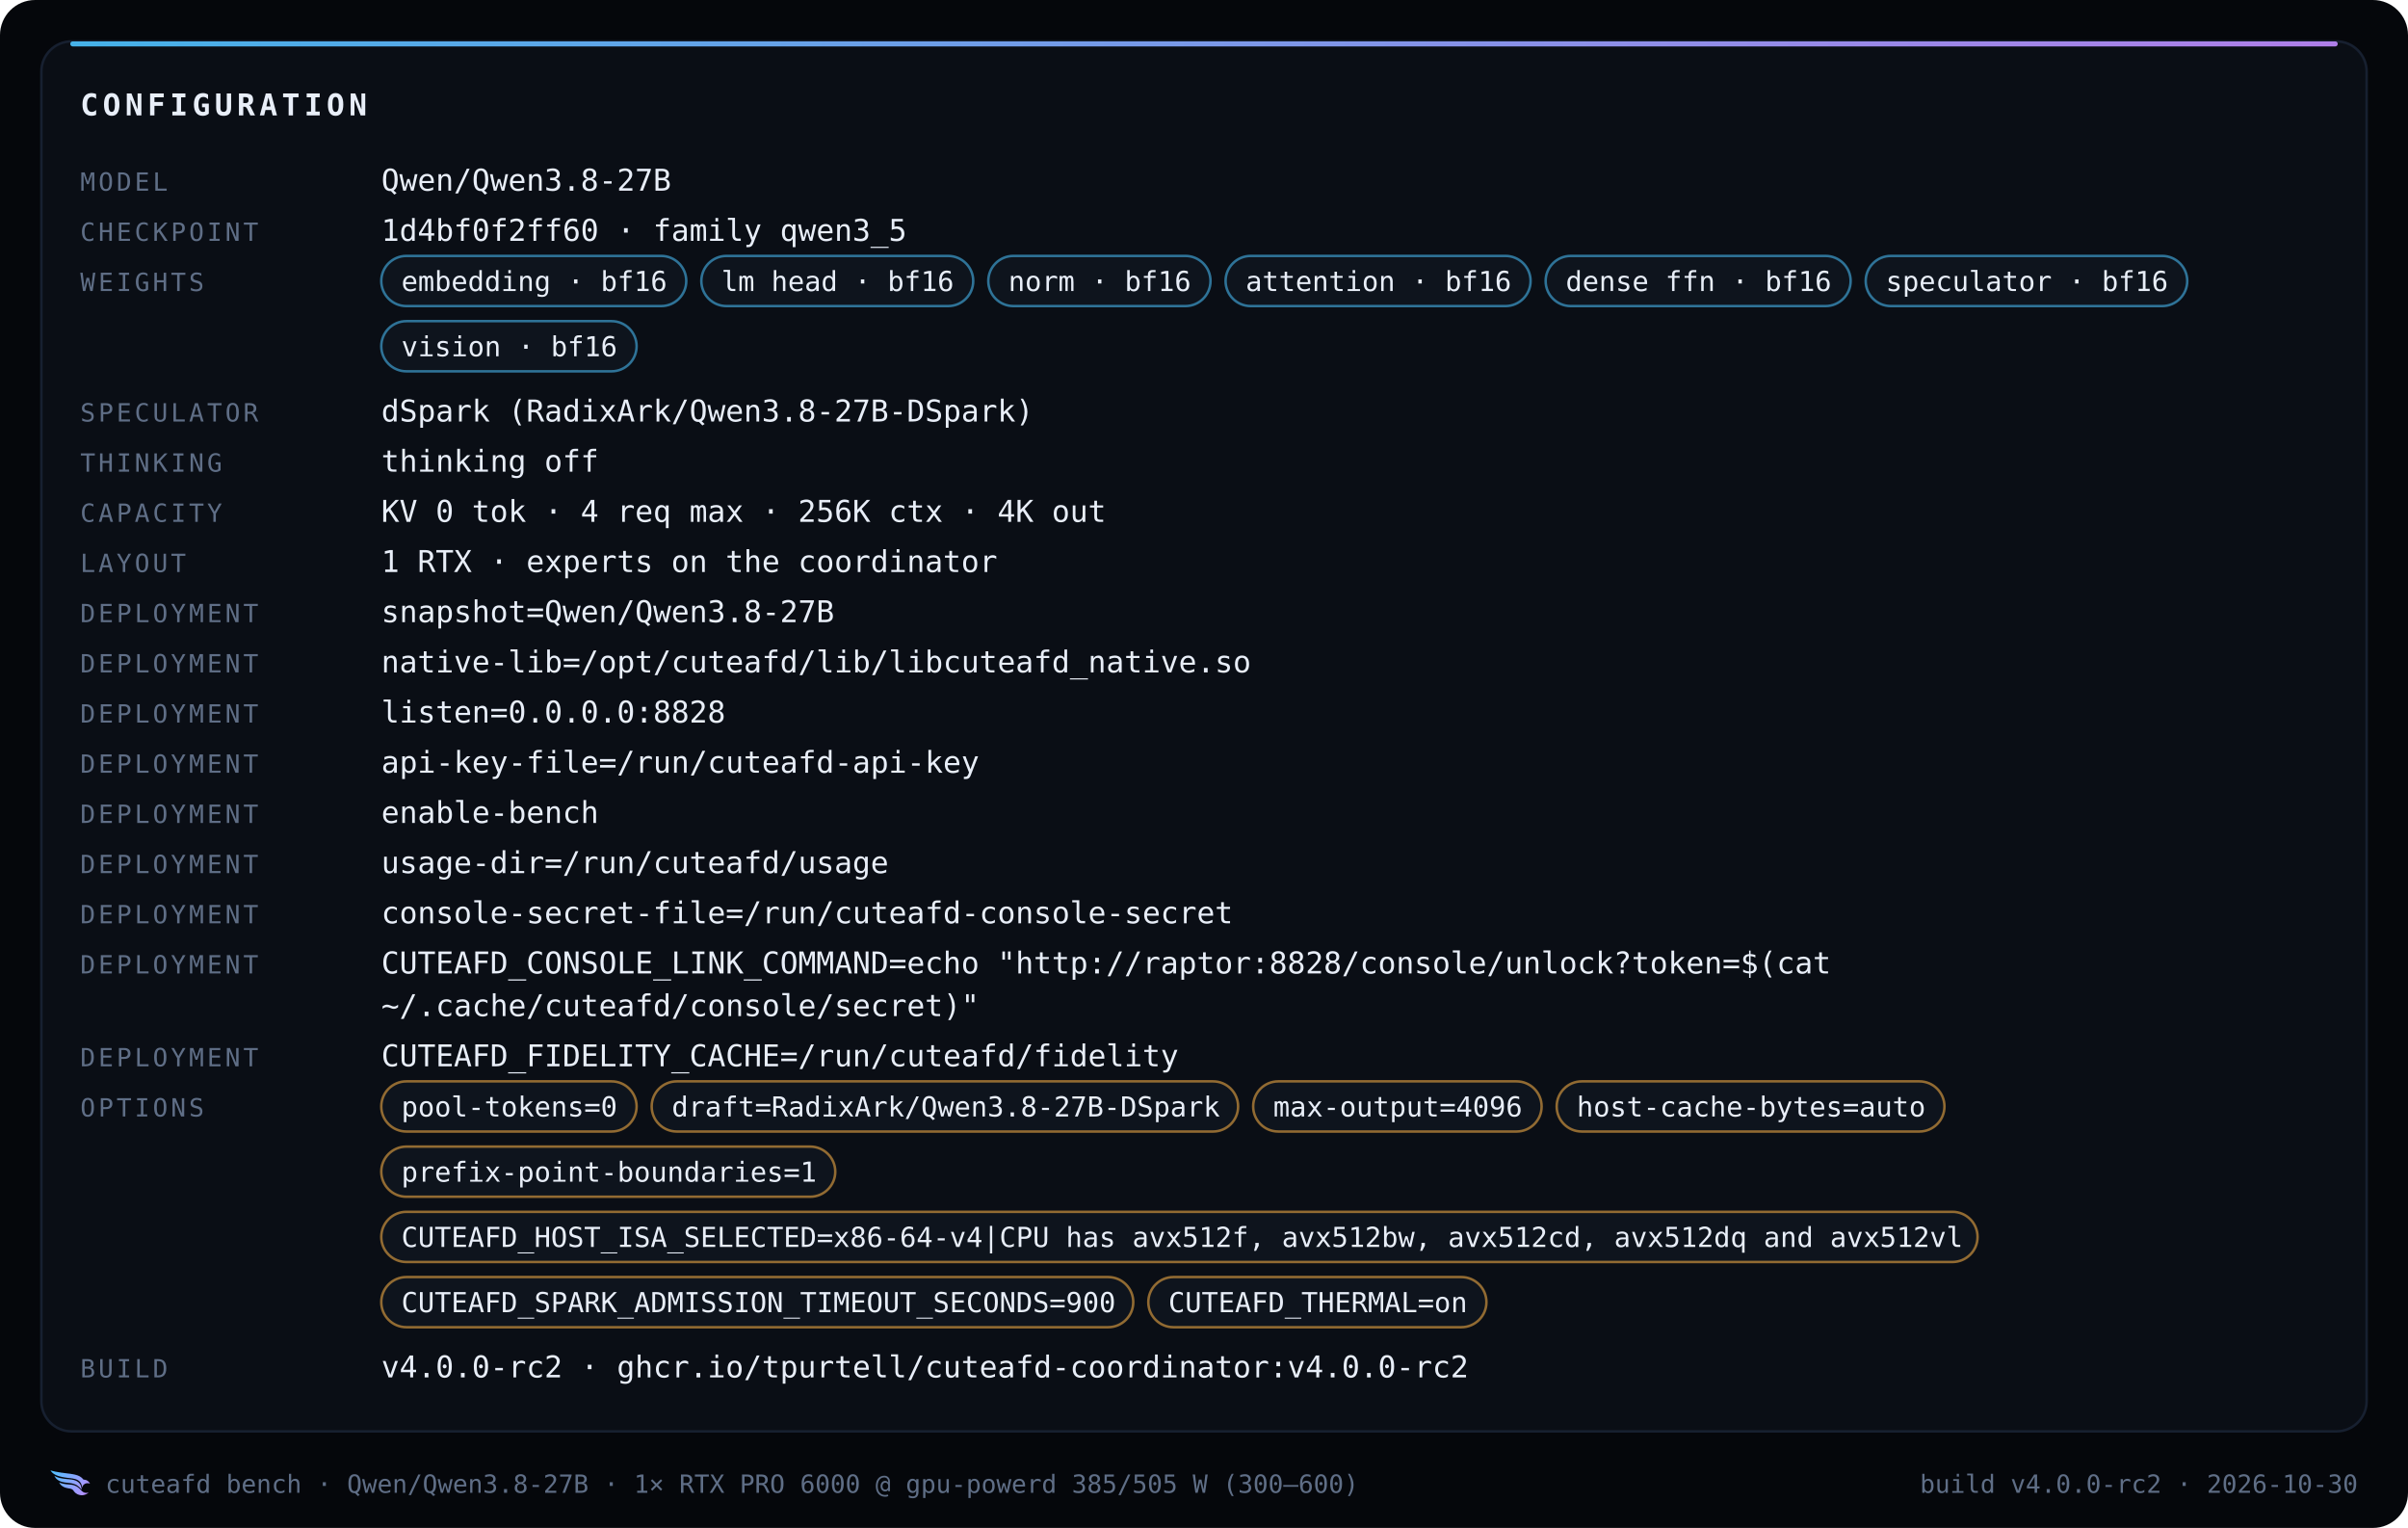
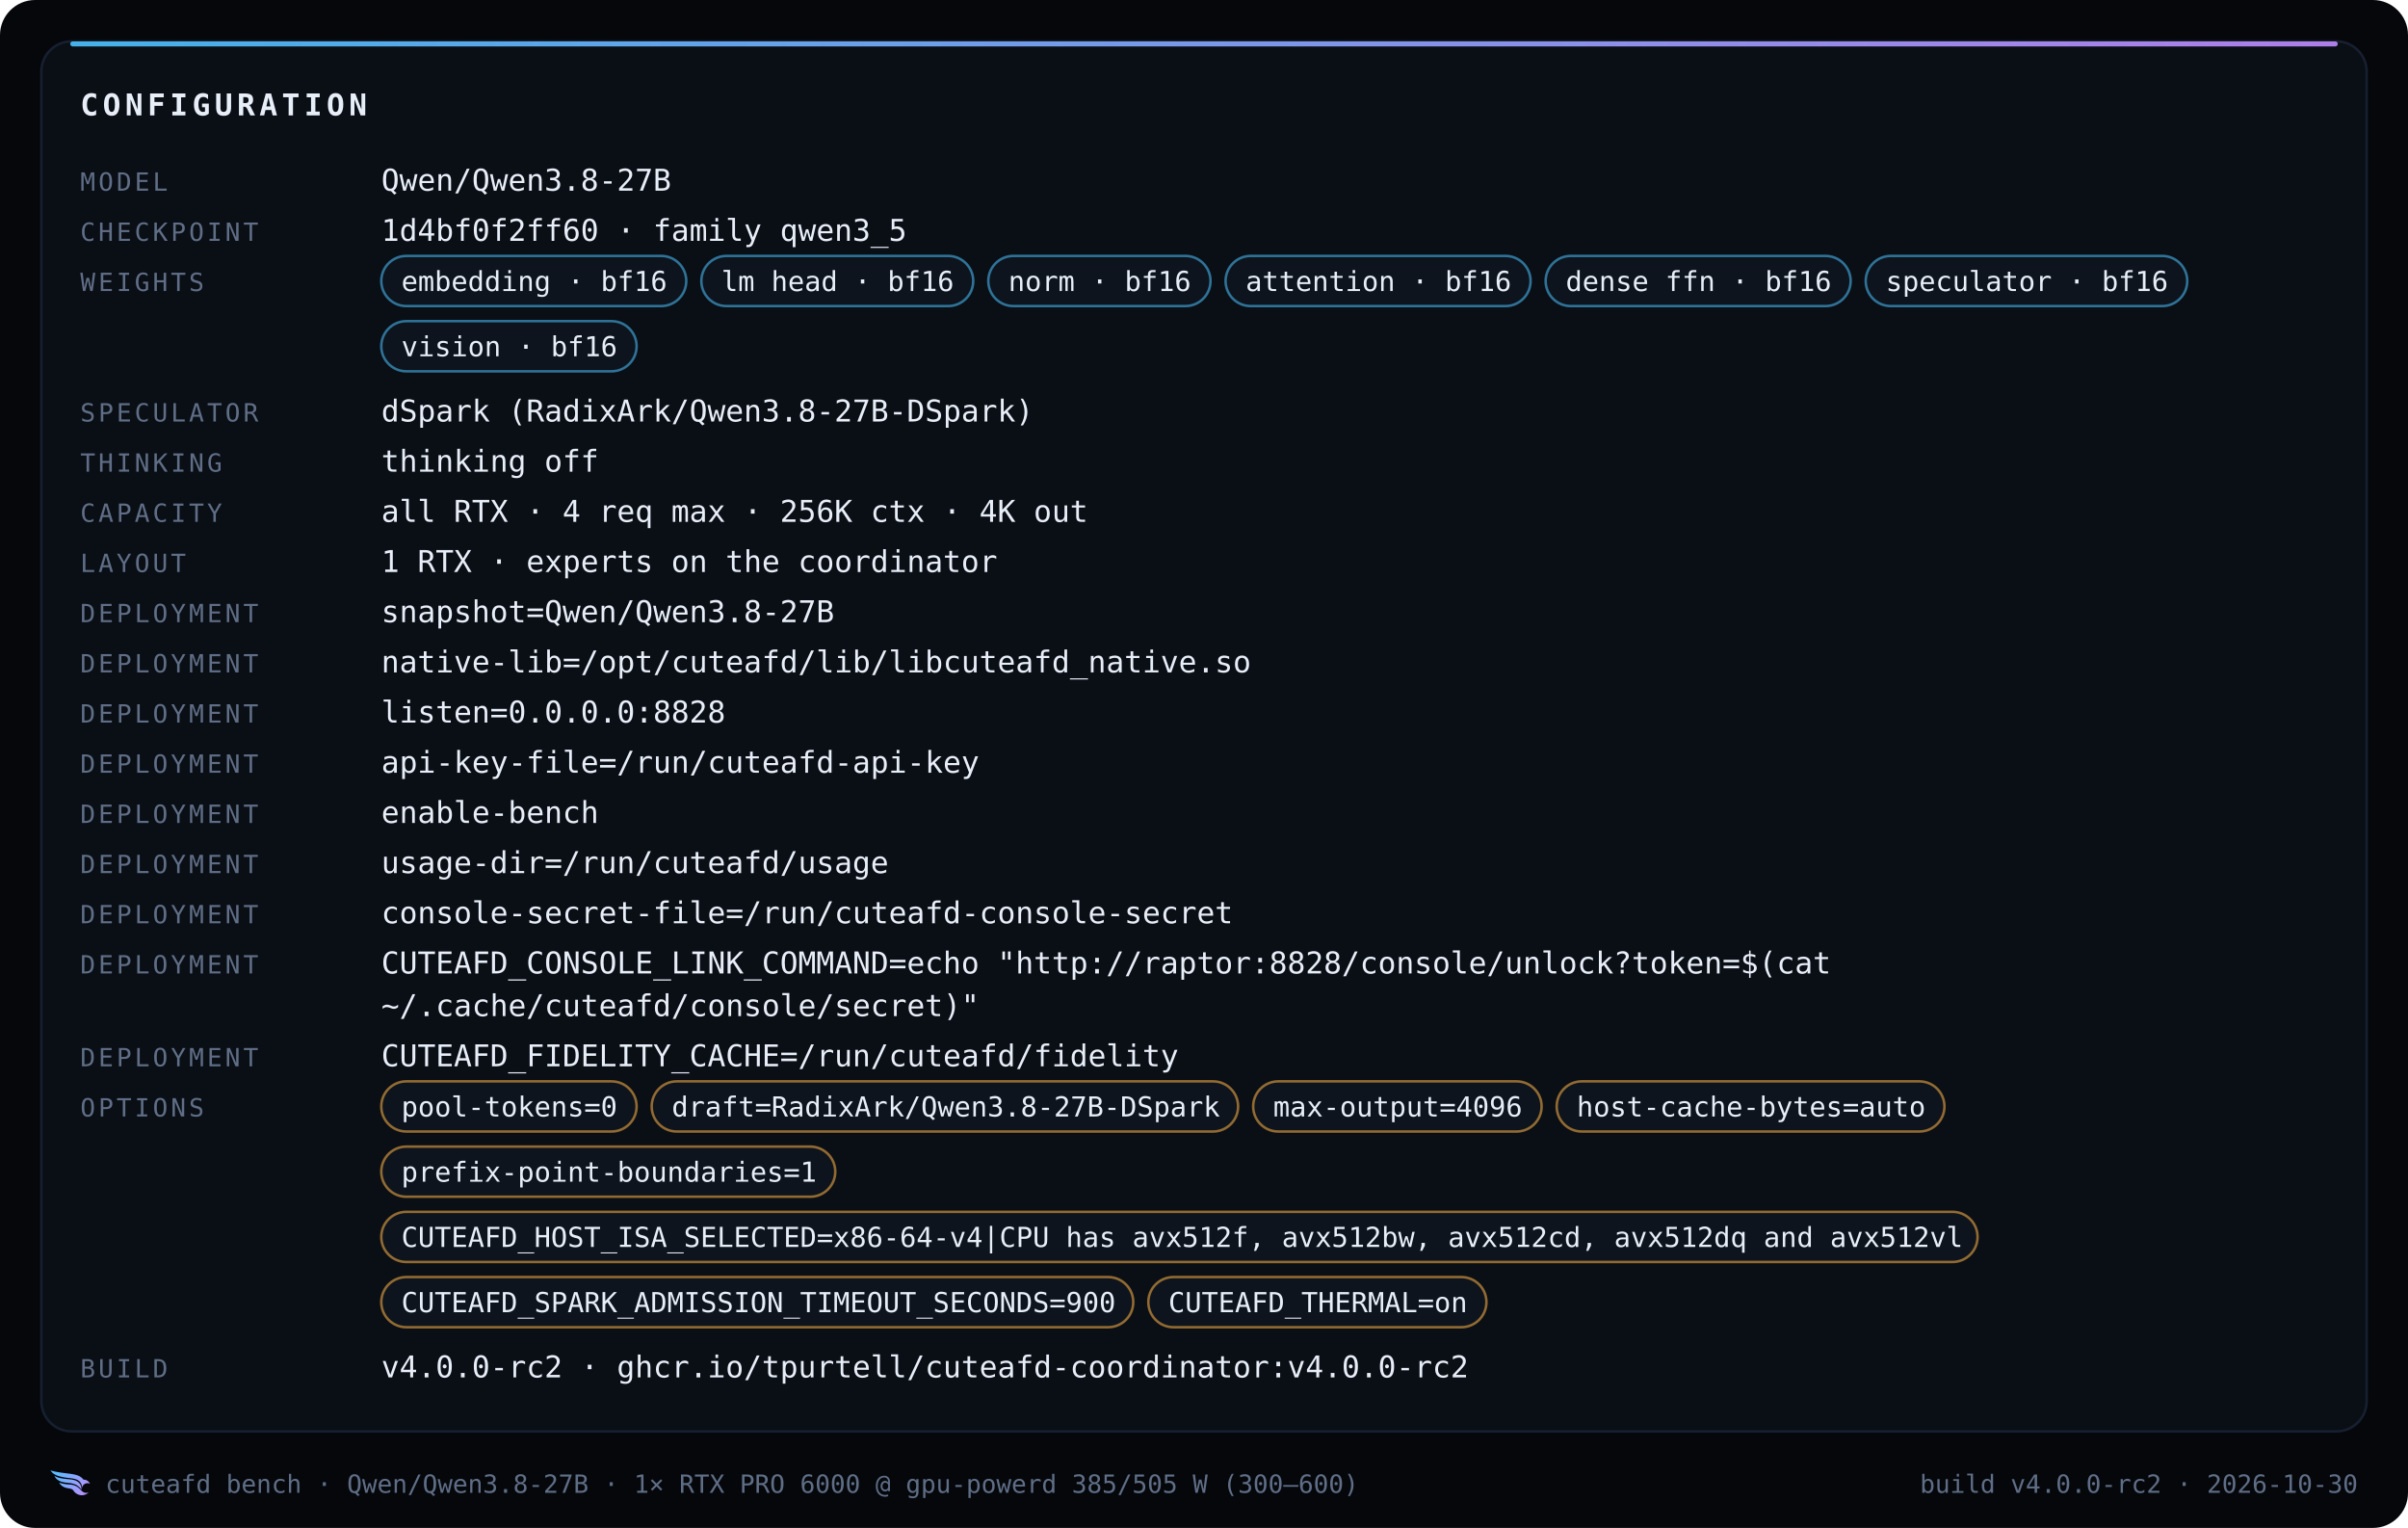
<svg xmlns="http://www.w3.org/2000/svg" width="960" height="609" viewBox="0 0 960 609">
  <defs>
    <linearGradient id="accent" x1="0" y1="0" x2="1" y2="0">
      <stop offset="0" stop-color="#4cc3ff" />
      <stop offset="1" stop-color="#c08bff" />
    </linearGradient>
    <pattern id="hazard" width="16" height="16" patternUnits="userSpaceOnUse" patternTransform="rotate(45)">
      <rect width="16" height="16" fill="#120405" />
      <rect width="8" height="16" fill="#ffb547" />
    </pattern>
    <radialGradient id="glow-a" cx="0.12" cy="-0.1" r="0.7">
      <stop offset="0" stop-color="#4cc3ff" stop-opacity="0.10" />
      <stop offset="1" stop-color="#4cc3ff" stop-opacity="0" />
    </radialGradient>
    <radialGradient id="glow-b" cx="1" cy="0" r="0.6">
      <stop offset="0" stop-color="#c08bff" stop-opacity="0.09" />
      <stop offset="1" stop-color="#c08bff" stop-opacity="0" />
    </radialGradient>
  </defs>
  <rect x="0" y="0" width="960" height="609" rx="14" fill="#05070b" />
  <rect x="16.5" y="16.5" width="927" height="554" rx="12" fill="#0a0e15" stroke="#172030" stroke-width="1" />
  <rect x="28" y="16.5" width="904" height="2" rx="1" fill="url(#accent)" opacity="0.9" />
  <text x="32" y="46" font-family="ui-monospace, 'SF Mono', 'JetBrains Mono', 'Cascadia Mono', Menlo, Consolas, 'DejaVu Sans Mono', monospace" font-size="12" fill="#e8eef8" font-weight="600" letter-spacing="1.7">CONFIGURATION</text>
  <g transform="translate(32,62)">
    <text x="0" y="14" font-family="ui-monospace, 'SF Mono', 'JetBrains Mono', 'Cascadia Mono', Menlo, Consolas, 'DejaVu Sans Mono', monospace" font-size="10" fill="#5f6e86" letter-spacing="1.2">MODEL</text>
    <text x="120" y="14" font-family="ui-monospace, 'SF Mono', 'JetBrains Mono', 'Cascadia Mono', Menlo, Consolas, 'DejaVu Sans Mono', monospace" font-size="12" fill="#e8eef8">Qwen/Qwen3.8-27B</text>
    <text x="0" y="34" font-family="ui-monospace, 'SF Mono', 'JetBrains Mono', 'Cascadia Mono', Menlo, Consolas, 'DejaVu Sans Mono', monospace" font-size="10" fill="#5f6e86" letter-spacing="1.2">CHECKPOINT</text>
    <text x="120" y="34" font-family="ui-monospace, 'SF Mono', 'JetBrains Mono', 'Cascadia Mono', Menlo, Consolas, 'DejaVu Sans Mono', monospace" font-size="12" fill="#e8eef8">1d4bf0f2ff60 · family qwen3_5</text>
    <text x="0" y="54" font-family="ui-monospace, 'SF Mono', 'JetBrains Mono', 'Cascadia Mono', Menlo, Consolas, 'DejaVu Sans Mono', monospace" font-size="10" fill="#5f6e86" letter-spacing="1.2">WEIGHTS</text>
    <rect x="120" y="40" width="121.6" height="20" rx="10" fill="#0e141d" stroke="#4cc3ff" stroke-opacity="0.55" />
    <text x="128" y="54" font-family="ui-monospace, 'SF Mono', 'JetBrains Mono', 'Cascadia Mono', Menlo, Consolas, 'DejaVu Sans Mono', monospace" font-size="11" fill="#e8eef8">embedding · bf16</text>
    <rect x="247.6" y="40" width="108.4" height="20" rx="10" fill="#0e141d" stroke="#4cc3ff" stroke-opacity="0.55" />
    <text x="255.6" y="54" font-family="ui-monospace, 'SF Mono', 'JetBrains Mono', 'Cascadia Mono', Menlo, Consolas, 'DejaVu Sans Mono', monospace" font-size="11" fill="#e8eef8">lm head · bf16</text>
    <rect x="362" y="40" width="88.6" height="20" rx="10" fill="#0e141d" stroke="#4cc3ff" stroke-opacity="0.55" />
    <text x="370" y="54" font-family="ui-monospace, 'SF Mono', 'JetBrains Mono', 'Cascadia Mono', Menlo, Consolas, 'DejaVu Sans Mono', monospace" font-size="11" fill="#e8eef8">norm · bf16</text>
    <rect x="456.6" y="40" width="121.6" height="20" rx="10" fill="#0e141d" stroke="#4cc3ff" stroke-opacity="0.55" />
    <text x="464.6" y="54" font-family="ui-monospace, 'SF Mono', 'JetBrains Mono', 'Cascadia Mono', Menlo, Consolas, 'DejaVu Sans Mono', monospace" font-size="11" fill="#e8eef8">attention · bf16</text>
    <rect x="584.2" y="40" width="121.6" height="20" rx="10" fill="#0e141d" stroke="#4cc3ff" stroke-opacity="0.55" />
    <text x="592.2" y="54" font-family="ui-monospace, 'SF Mono', 'JetBrains Mono', 'Cascadia Mono', Menlo, Consolas, 'DejaVu Sans Mono', monospace" font-size="11" fill="#e8eef8">dense ffn · bf16</text>
    <rect x="711.8" y="40" width="128.2" height="20" rx="10" fill="#0e141d" stroke="#4cc3ff" stroke-opacity="0.55" />
    <text x="719.8" y="54" font-family="ui-monospace, 'SF Mono', 'JetBrains Mono', 'Cascadia Mono', Menlo, Consolas, 'DejaVu Sans Mono', monospace" font-size="11" fill="#e8eef8">speculator · bf16</text>
    <rect x="120" y="66" width="101.8" height="20" rx="10" fill="#0e141d" stroke="#4cc3ff" stroke-opacity="0.55" />
    <text x="128" y="80" font-family="ui-monospace, 'SF Mono', 'JetBrains Mono', 'Cascadia Mono', Menlo, Consolas, 'DejaVu Sans Mono', monospace" font-size="11" fill="#e8eef8">vision · bf16</text>
    <text x="0" y="106" font-family="ui-monospace, 'SF Mono', 'JetBrains Mono', 'Cascadia Mono', Menlo, Consolas, 'DejaVu Sans Mono', monospace" font-size="10" fill="#5f6e86" letter-spacing="1.2">SPECULATOR</text>
    <text x="120" y="106" font-family="ui-monospace, 'SF Mono', 'JetBrains Mono', 'Cascadia Mono', Menlo, Consolas, 'DejaVu Sans Mono', monospace" font-size="12" fill="#e8eef8">dSpark (RadixArk/Qwen3.8-27B-DSpark)</text>
    <text x="0" y="126" font-family="ui-monospace, 'SF Mono', 'JetBrains Mono', 'Cascadia Mono', Menlo, Consolas, 'DejaVu Sans Mono', monospace" font-size="10" fill="#5f6e86" letter-spacing="1.2">THINKING</text>
    <text x="120" y="126" font-family="ui-monospace, 'SF Mono', 'JetBrains Mono', 'Cascadia Mono', Menlo, Consolas, 'DejaVu Sans Mono', monospace" font-size="12" fill="#e8eef8">thinking off</text>
    <text x="0" y="146" font-family="ui-monospace, 'SF Mono', 'JetBrains Mono', 'Cascadia Mono', Menlo, Consolas, 'DejaVu Sans Mono', monospace" font-size="10" fill="#5f6e86" letter-spacing="1.2">CAPACITY</text>
-     <text x="120" y="146" font-family="ui-monospace, 'SF Mono', 'JetBrains Mono', 'Cascadia Mono', Menlo, Consolas, 'DejaVu Sans Mono', monospace" font-size="12" fill="#e8eef8">KV 0 tok · 4 req max · 256K ctx · 4K out</text>
+     <text x="120" y="146" font-family="ui-monospace, 'SF Mono', 'JetBrains Mono', 'Cascadia Mono', Menlo, Consolas, 'DejaVu Sans Mono', monospace" font-size="12" fill="#e8eef8">all RTX · 4 req max · 256K ctx · 4K out</text>
    <text x="0" y="166" font-family="ui-monospace, 'SF Mono', 'JetBrains Mono', 'Cascadia Mono', Menlo, Consolas, 'DejaVu Sans Mono', monospace" font-size="10" fill="#5f6e86" letter-spacing="1.2">LAYOUT</text>
    <text x="120" y="166" font-family="ui-monospace, 'SF Mono', 'JetBrains Mono', 'Cascadia Mono', Menlo, Consolas, 'DejaVu Sans Mono', monospace" font-size="12" fill="#e8eef8">1 RTX · experts on the coordinator</text>
    <text x="0" y="186" font-family="ui-monospace, 'SF Mono', 'JetBrains Mono', 'Cascadia Mono', Menlo, Consolas, 'DejaVu Sans Mono', monospace" font-size="10" fill="#5f6e86" letter-spacing="1.2">DEPLOYMENT</text>
    <text x="120" y="186" font-family="ui-monospace, 'SF Mono', 'JetBrains Mono', 'Cascadia Mono', Menlo, Consolas, 'DejaVu Sans Mono', monospace" font-size="12" fill="#e8eef8">snapshot=Qwen/Qwen3.8-27B</text>
    <text x="0" y="206" font-family="ui-monospace, 'SF Mono', 'JetBrains Mono', 'Cascadia Mono', Menlo, Consolas, 'DejaVu Sans Mono', monospace" font-size="10" fill="#5f6e86" letter-spacing="1.2">DEPLOYMENT</text>
    <text x="120" y="206" font-family="ui-monospace, 'SF Mono', 'JetBrains Mono', 'Cascadia Mono', Menlo, Consolas, 'DejaVu Sans Mono', monospace" font-size="12" fill="#e8eef8">native-lib=/opt/cuteafd/lib/libcuteafd_native.so</text>
    <text x="0" y="226" font-family="ui-monospace, 'SF Mono', 'JetBrains Mono', 'Cascadia Mono', Menlo, Consolas, 'DejaVu Sans Mono', monospace" font-size="10" fill="#5f6e86" letter-spacing="1.2">DEPLOYMENT</text>
    <text x="120" y="226" font-family="ui-monospace, 'SF Mono', 'JetBrains Mono', 'Cascadia Mono', Menlo, Consolas, 'DejaVu Sans Mono', monospace" font-size="12" fill="#e8eef8">listen=0.0.0.0:8828</text>
    <text x="0" y="246" font-family="ui-monospace, 'SF Mono', 'JetBrains Mono', 'Cascadia Mono', Menlo, Consolas, 'DejaVu Sans Mono', monospace" font-size="10" fill="#5f6e86" letter-spacing="1.2">DEPLOYMENT</text>
    <text x="120" y="246" font-family="ui-monospace, 'SF Mono', 'JetBrains Mono', 'Cascadia Mono', Menlo, Consolas, 'DejaVu Sans Mono', monospace" font-size="12" fill="#e8eef8">api-key-file=/run/cuteafd-api-key</text>
    <text x="0" y="266" font-family="ui-monospace, 'SF Mono', 'JetBrains Mono', 'Cascadia Mono', Menlo, Consolas, 'DejaVu Sans Mono', monospace" font-size="10" fill="#5f6e86" letter-spacing="1.2">DEPLOYMENT</text>
    <text x="120" y="266" font-family="ui-monospace, 'SF Mono', 'JetBrains Mono', 'Cascadia Mono', Menlo, Consolas, 'DejaVu Sans Mono', monospace" font-size="12" fill="#e8eef8">enable-bench</text>
    <text x="0" y="286" font-family="ui-monospace, 'SF Mono', 'JetBrains Mono', 'Cascadia Mono', Menlo, Consolas, 'DejaVu Sans Mono', monospace" font-size="10" fill="#5f6e86" letter-spacing="1.2">DEPLOYMENT</text>
    <text x="120" y="286" font-family="ui-monospace, 'SF Mono', 'JetBrains Mono', 'Cascadia Mono', Menlo, Consolas, 'DejaVu Sans Mono', monospace" font-size="12" fill="#e8eef8">usage-dir=/run/cuteafd/usage</text>
    <text x="0" y="306" font-family="ui-monospace, 'SF Mono', 'JetBrains Mono', 'Cascadia Mono', Menlo, Consolas, 'DejaVu Sans Mono', monospace" font-size="10" fill="#5f6e86" letter-spacing="1.2">DEPLOYMENT</text>
    <text x="120" y="306" font-family="ui-monospace, 'SF Mono', 'JetBrains Mono', 'Cascadia Mono', Menlo, Consolas, 'DejaVu Sans Mono', monospace" font-size="12" fill="#e8eef8">console-secret-file=/run/cuteafd-console-secret</text>
    <text x="0" y="326" font-family="ui-monospace, 'SF Mono', 'JetBrains Mono', 'Cascadia Mono', Menlo, Consolas, 'DejaVu Sans Mono', monospace" font-size="10" fill="#5f6e86" letter-spacing="1.2">DEPLOYMENT</text>
    <text x="120" y="326" font-family="ui-monospace, 'SF Mono', 'JetBrains Mono', 'Cascadia Mono', Menlo, Consolas, 'DejaVu Sans Mono', monospace" font-size="12" fill="#e8eef8">CUTEAFD_CONSOLE_LINK_COMMAND=echo "http://raptor:8828/console/unlock?token=$(cat</text>
    <text x="120" y="343" font-family="ui-monospace, 'SF Mono', 'JetBrains Mono', 'Cascadia Mono', Menlo, Consolas, 'DejaVu Sans Mono', monospace" font-size="12" fill="#e8eef8">~/.cache/cuteafd/console/secret)"</text>
    <text x="0" y="363" font-family="ui-monospace, 'SF Mono', 'JetBrains Mono', 'Cascadia Mono', Menlo, Consolas, 'DejaVu Sans Mono', monospace" font-size="10" fill="#5f6e86" letter-spacing="1.2">DEPLOYMENT</text>
    <text x="120" y="363" font-family="ui-monospace, 'SF Mono', 'JetBrains Mono', 'Cascadia Mono', Menlo, Consolas, 'DejaVu Sans Mono', monospace" font-size="12" fill="#e8eef8">CUTEAFD_FIDELITY_CACHE=/run/cuteafd/fidelity</text>
    <text x="0" y="383" font-family="ui-monospace, 'SF Mono', 'JetBrains Mono', 'Cascadia Mono', Menlo, Consolas, 'DejaVu Sans Mono', monospace" font-size="10" fill="#5f6e86" letter-spacing="1.2">OPTIONS</text>
    <rect x="120" y="369" width="101.8" height="20" rx="10" fill="#0e141d" stroke="#ffb547" stroke-opacity="0.55" />
    <text x="128" y="383" font-family="ui-monospace, 'SF Mono', 'JetBrains Mono', 'Cascadia Mono', Menlo, Consolas, 'DejaVu Sans Mono', monospace" font-size="11" fill="#e8eef8">pool-tokens=0</text>
    <rect x="227.8" y="369" width="233.8" height="20" rx="10" fill="#0e141d" stroke="#ffb547" stroke-opacity="0.55" />
    <text x="235.8" y="383" font-family="ui-monospace, 'SF Mono', 'JetBrains Mono', 'Cascadia Mono', Menlo, Consolas, 'DejaVu Sans Mono', monospace" font-size="11" fill="#e8eef8">draft=RadixArk/Qwen3.8-27B-DSpark</text>
    <rect x="467.6" y="369" width="115" height="20" rx="10" fill="#0e141d" stroke="#ffb547" stroke-opacity="0.55" />
    <text x="475.6" y="383" font-family="ui-monospace, 'SF Mono', 'JetBrains Mono', 'Cascadia Mono', Menlo, Consolas, 'DejaVu Sans Mono', monospace" font-size="11" fill="#e8eef8">max-output=4096</text>
    <rect x="588.6" y="369" width="154.6" height="20" rx="10" fill="#0e141d" stroke="#ffb547" stroke-opacity="0.55" />
    <text x="596.6" y="383" font-family="ui-monospace, 'SF Mono', 'JetBrains Mono', 'Cascadia Mono', Menlo, Consolas, 'DejaVu Sans Mono', monospace" font-size="11" fill="#e8eef8">host-cache-bytes=auto</text>
    <rect x="120" y="395" width="181" height="20" rx="10" fill="#0e141d" stroke="#ffb547" stroke-opacity="0.55" />
    <text x="128" y="409" font-family="ui-monospace, 'SF Mono', 'JetBrains Mono', 'Cascadia Mono', Menlo, Consolas, 'DejaVu Sans Mono', monospace" font-size="11" fill="#e8eef8">prefix-point-boundaries=1</text>
    <rect x="120" y="421" width="636.4" height="20" rx="10" fill="#0e141d" stroke="#ffb547" stroke-opacity="0.55" />
    <text x="128" y="435" font-family="ui-monospace, 'SF Mono', 'JetBrains Mono', 'Cascadia Mono', Menlo, Consolas, 'DejaVu Sans Mono', monospace" font-size="11" fill="#e8eef8">CUTEAFD_HOST_ISA_SELECTED=x86-64-v4|CPU has avx512f, avx512bw, avx512cd, avx512dq and avx512vl</text>
    <rect x="120" y="447" width="299.8" height="20" rx="10" fill="#0e141d" stroke="#ffb547" stroke-opacity="0.55" />
    <text x="128" y="461" font-family="ui-monospace, 'SF Mono', 'JetBrains Mono', 'Cascadia Mono', Menlo, Consolas, 'DejaVu Sans Mono', monospace" font-size="11" fill="#e8eef8">CUTEAFD_SPARK_ADMISSION_TIMEOUT_SECONDS=900</text>
    <rect x="425.8" y="447" width="134.8" height="20" rx="10" fill="#0e141d" stroke="#ffb547" stroke-opacity="0.55" />
    <text x="433.8" y="461" font-family="ui-monospace, 'SF Mono', 'JetBrains Mono', 'Cascadia Mono', Menlo, Consolas, 'DejaVu Sans Mono', monospace" font-size="11" fill="#e8eef8">CUTEAFD_THERMAL=on</text>
    <text x="0" y="487" font-family="ui-monospace, 'SF Mono', 'JetBrains Mono', 'Cascadia Mono', Menlo, Consolas, 'DejaVu Sans Mono', monospace" font-size="10" fill="#5f6e86" letter-spacing="1.2">BUILD</text>
    <text x="120" y="487" font-family="ui-monospace, 'SF Mono', 'JetBrains Mono', 'Cascadia Mono', Menlo, Consolas, 'DejaVu Sans Mono', monospace" font-size="12" fill="#e8eef8">v4.0.0-rc2 · ghcr.io/tpurtell/cuteafd-coordinator:v4.0.0-rc2</text>
  </g>
  <svg x="20" y="583" width="16" height="16" viewBox="95 32 720 720" preserveAspectRatio="xMinYMid meet">
    <defs>
      <linearGradient id="cuteafd-swift" x1="101" y1="169" x2="808" y2="615" gradientUnits="userSpaceOnUse">
        <stop offset="0" stop-color="#4cc3ff" />
        <stop offset="1" stop-color="#c08bff" />
      </linearGradient>
    </defs>
    <path fill="url(#cuteafd-swift)" fill-rule="evenodd" d="M101 169L115 173 115 174 119 174 125 177 141 180 144 182 166 186 166 187 170 187 170 188 174 188 174 189 178 189 182 191 213 196 213 197 225 198 225 199 230 199 230 200 236 200 236 201 242 201 242 202 248 202 248 203 254 203 254 204 272 206 272 207 278 207 278 208 284 208 284 209 328 214 328 215 334 215 334 216 342 216 342 217 359 218 359 219 382 221 382 222 405 224 405 225 447 229 447 230 468 232 468 233 474 233 474 234 480 234 480 235 486 235 486 236 493 236 493 237 504 238 504 239 529 243 533 245 543 246 546 248 565 252 565 253 589 260 591 262 594 262 598 265 601 265 607 269 610 269 624 276 625 278 631 280 632 282 636 283 641 288 643 288 644 290 652 294 680 320 680 322 690 331 692 335 714 337 714 338 720 338 724 340 737 342 737 343 740 343 742 345 745 345 747 347 750 347 756 350 760 354 770 359 784 373 784 375 788 377 798 387 798 389 803 394 808 404 808 407 804 405 787 402 787 401 780 401 780 400 753 400 753 401 747 401 747 402 734 404 734 405 731 405 729 407 726 407 714 413 713 415 705 419 703 422 701 422 691 432 691 434 687 437 687 439 684 441 684 443 682 444 680 450 678 451 675 457 675 460 673 462 670 475 668 478 662 441 661 441 659 431 655 423 653 414 648 404 646 403 644 397 642 396 641 392 639 391 635 383 631 380 631 378 613 360 611 360 601 351 589 345 588 343 574 336 561 332 559 330 556 330 556 329 553 329 553 328 550 328 544 325 536 324 533 322 521 320 521 319 516 319 516 318 511 318 511 317 506 317 506 316 501 316 501 315 495 315 495 314 482 313 482 312 475 312 475 311 399 303 399 302 392 302 392 301 385 301 385 300 363 298 363 297 347 295 347 294 340 294 340 293 329 292 329 291 304 287 300 285 295 285 295 284 275 280 273 278 253 274 253 273 232 267 230 265 216 261 212 258 206 257 202 254 199 254 187 248 186 246 169 238 168 236 160 232 158 229 150 225 141 216 139 216 133 209 131 209 128 206 128 204 120 197 120 195 115 191 115 189 112 187 110 182 107 180 107 178 105 177ZM172 268L209 287 212 287 214 289 220 290 230 295 243 298 249 301 253 301 256 303 260 303 263 305 273 306 273 307 301 312 301 313 308 313 308 314 347 319 347 320 365 321 365 322 372 322 372 323 392 324 392 325 401 325 401 326 433 328 433 329 444 329 444 330 490 335 494 337 499 337 499 338 521 342 524 344 528 344 528 345 540 348 542 350 551 352 555 355 558 355 578 365 579 367 581 367 582 369 584 369 585 371 593 375 595 378 597 378 599 381 601 381 620 400 620 402 624 405 624 407 627 409 632 419 636 423 642 435 642 438 644 440 645 446 647 448 650 461 651 461 651 465 652 465 652 469 654 472 660 517 652 509 652 507 645 501 645 499 641 496 641 494 627 481 627 479 619 471 617 471 611 464 609 464 605 459 603 459 599 454 597 454 590 447 588 447 587 445 585 445 584 443 582 443 575 437 567 434 566 432 546 422 538 420 536 418 530 417 528 415 525 415 525 414 522 414 522 413 519 413 519 412 516 412 510 409 506 409 506 408 502 408 502 407 498 407 498 406 494 406 494 405 490 405 486 403 464 400 464 399 393 391 393 390 374 389 374 388 360 387 360 386 347 385 347 384 342 384 342 383 326 381 326 380 306 376 303 374 299 374 299 373 287 370 285 368 282 368 282 367 279 367 272 363 267 362 266 360 246 351 245 349 243 349 242 347 234 343 232 340 227 338 217 328 215 328 201 314 201 312 194 306 194 304 191 302 189 297 183 291 182 287 180 286 178 280 176 279 172 271ZM258 387L268 390 270 392 273 392 277 395 295 400 295 401 299 401 302 403 306 403 306 404 310 404 310 405 314 405 314 406 318 406 318 407 322 407 326 409 341 411 341 412 354 413 354 414 366 415 366 416 374 416 374 417 382 417 382 418 390 418 390 419 433 422 433 423 446 423 446 424 481 427 481 428 487 428 487 429 493 429 493 430 497 430 501 432 511 433 514 435 518 435 521 437 531 439 533 441 539 442 554 450 561 452 562 454 572 458 573 460 580 463 581 465 583 465 584 467 592 471 594 474 596 474 599 478 601 478 604 482 606 482 615 492 617 492 665 542 667 542 671 547 673 547 675 550 677 550 678 552 680 552 687 558 691 559 692 561 698 564 704 565 706 567 712 568 712 569 725 571 725 572 734 572 734 573 761 572 761 571 767 571 767 570 780 568 783 566 784 568 782 568 773 577 771 577 769 580 767 580 760 586 756 587 755 589 751 590 750 592 734 600 731 600 727 603 724 603 722 605 712 607 712 608 702 610 702 611 686 613 686 614 674 614 674 615 648 615 648 614 627 612 627 611 623 611 623 610 619 610 616 608 603 605 601 603 598 603 596 601 593 601 591 599 588 599 578 594 577 592 571 590 570 588 568 588 567 586 565 586 564 584 556 580 554 577 552 577 550 574 548 574 526 551 526 549 522 546 522 544 517 539 517 537 513 534 510 528 499 517 497 517 494 513 485 509 484 507 476 503 473 503 471 501 467 501 467 500 456 498 456 497 423 492 423 491 418 491 418 490 412 490 412 489 402 488 402 487 393 486 393 485 381 483 378 481 374 481 374 480 362 477 360 475 354 474 345 469 342 469 332 464 331 462 325 460 324 458 320 457 319 455 311 451 309 448 304 446 300 441 298 441 279 422 279 420 274 416 274 414 271 412 270 408 264 401Z" />
  </svg>
  <text x="42" y="595" font-family="ui-monospace, 'SF Mono', 'JetBrains Mono', 'Cascadia Mono', Menlo, Consolas, 'DejaVu Sans Mono', monospace" font-size="10" fill="#5f6e86">cuteafd bench · Qwen/Qwen3.8-27B · 1× RTX PRO 6000 @ gpu-powerd 385/505 W (300–600)</text>
  <text x="940" y="595" font-family="ui-monospace, 'SF Mono', 'JetBrains Mono', 'Cascadia Mono', Menlo, Consolas, 'DejaVu Sans Mono', monospace" font-size="10" fill="#5f6e86" text-anchor="end">build v4.0.0-rc2 · 2026-10-30</text>
</svg>
